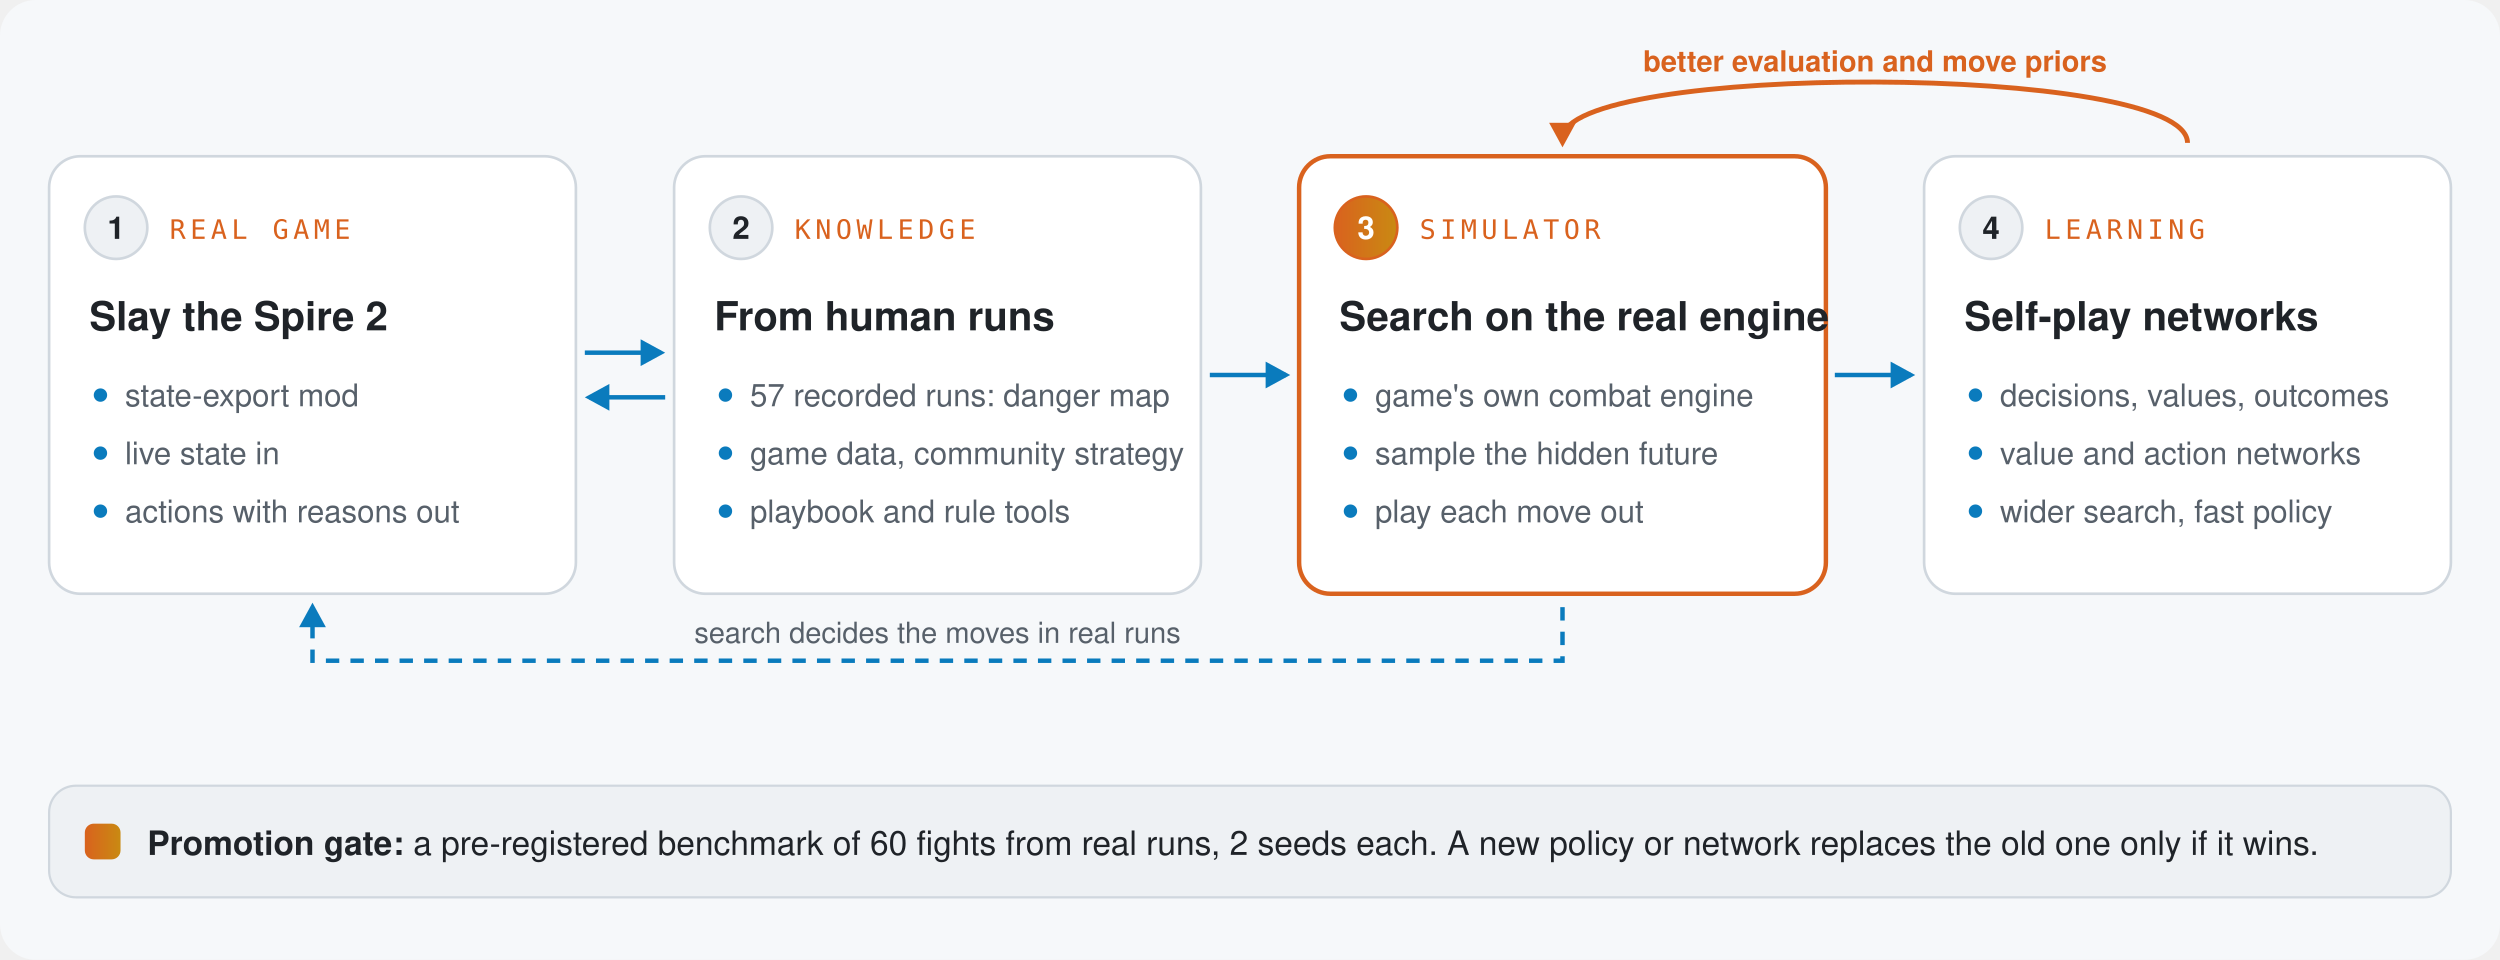
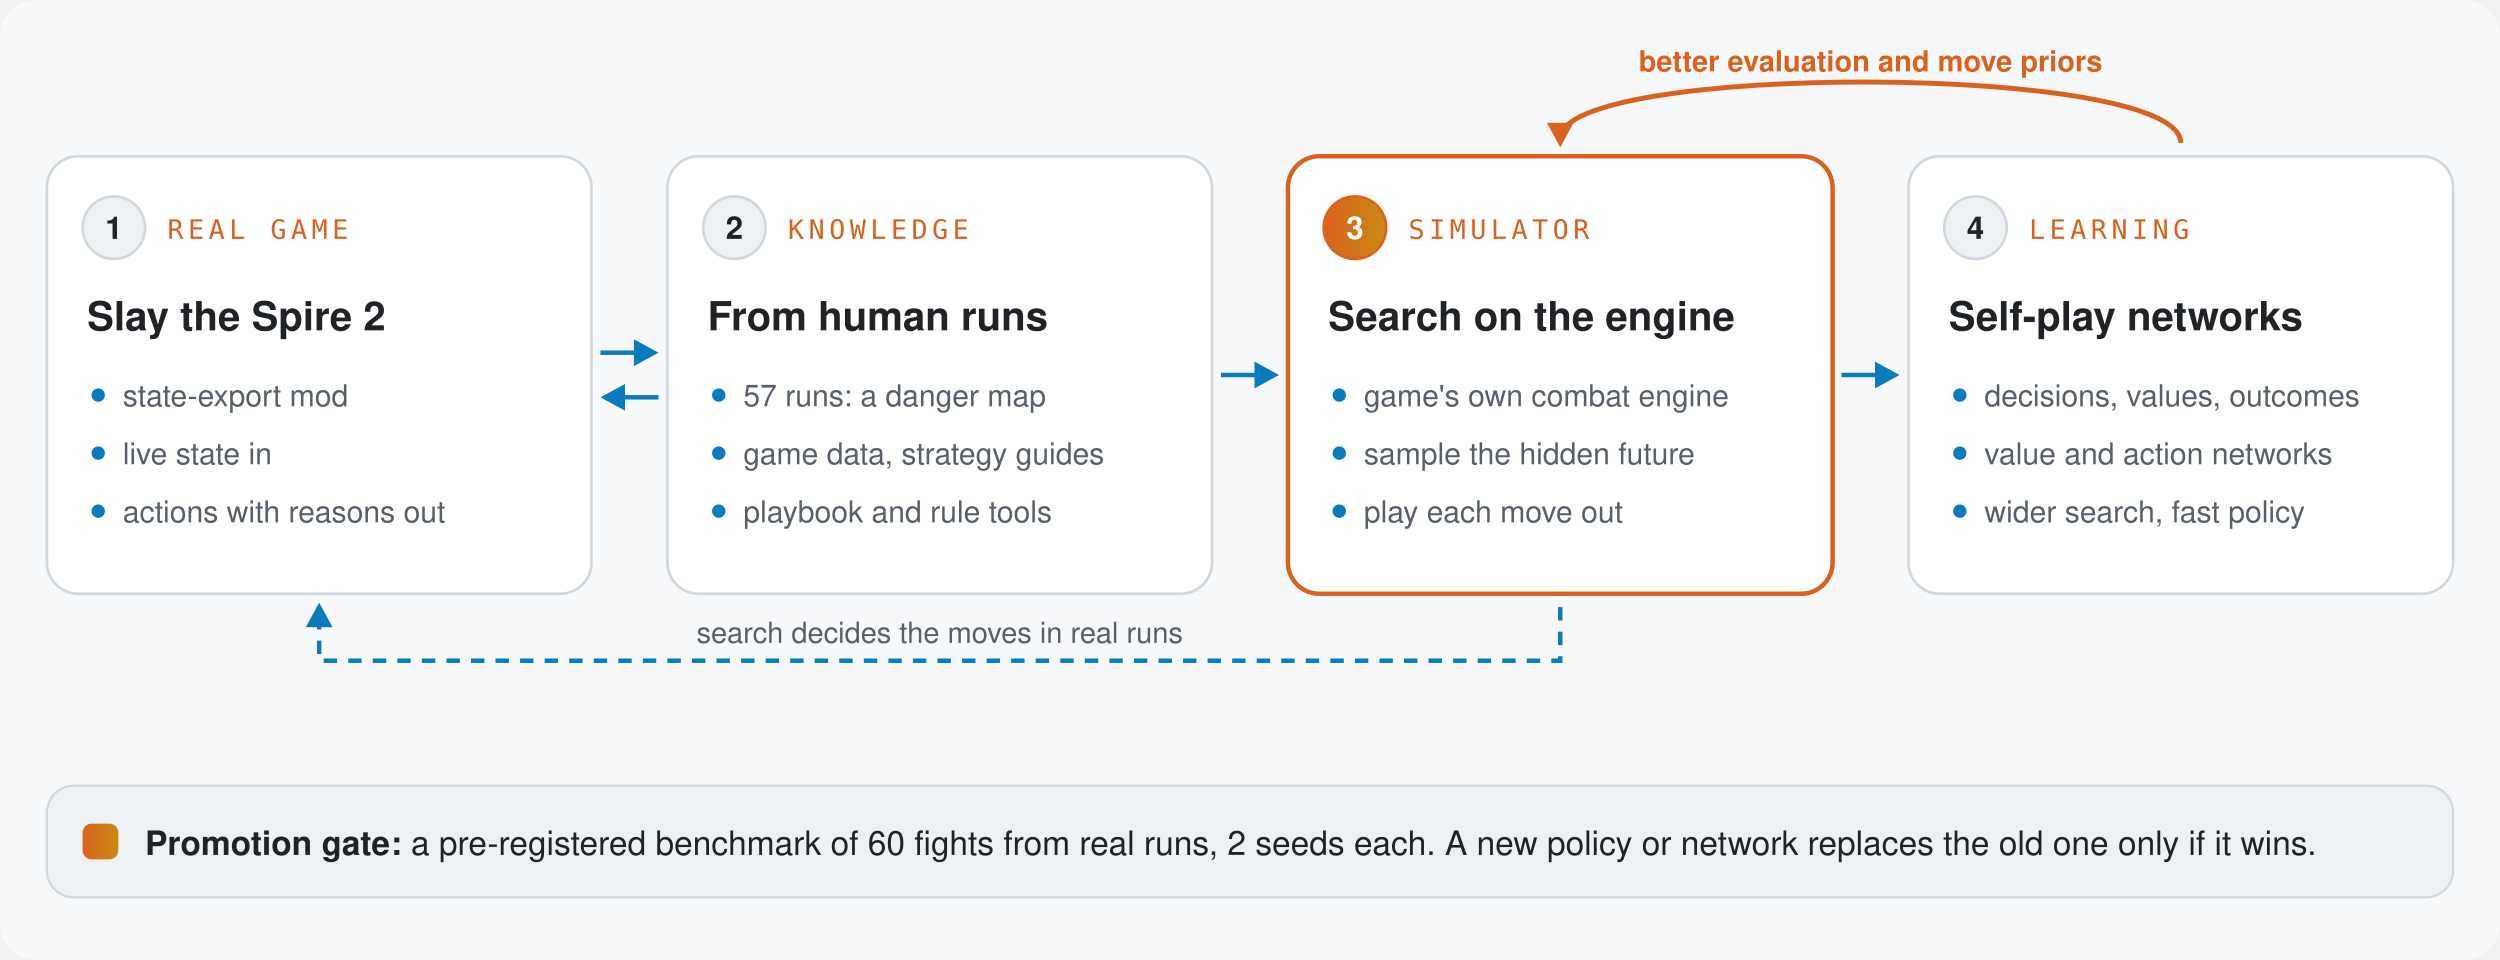
<svg xmlns="http://www.w3.org/2000/svg" viewBox="0 0 1120 430" width="1120" height="430" role="img" aria-label="How it works: real game, knowledge, simulator with search, learning; search and networks improve each other; promotion only through a pre-registered benchmark">
  <defs>
    <linearGradient id="acc" x1="0" y1="0" x2="1" y2="0">
      <stop offset="0" stop-color="#d9621e" />
      <stop offset="1" stop-color="#c98a12" />
    </linearGradient>
    <marker id="ar" viewBox="0 0 10 10" refX="9" refY="5" markerWidth="7" markerHeight="7" orient="auto-start-reverse">
      <path d="M0 0 L10 5 L0 10 z" fill="#0a7bbd" />
    </marker>
    <marker id="aa" viewBox="0 0 10 10" refX="9" refY="5" markerWidth="7" markerHeight="7" orient="auto-start-reverse">
      <path d="M0 0 L10 5 L0 10 z" fill="#d9621e" />
    </marker>
  </defs>
  <rect width="1120" height="430" rx="16" fill="#f6f8fa" />
-   <rect x="22.0" y="70" width="236" height="196" rx="14" fill="#ffffff" stroke="#d0d7de" stroke-width="1.2" />
-   <circle cx="52.0" cy="102" r="14" fill="#eef1f4" stroke="#d0d7de" stroke-width="1.2" />
-   <text x="52.0" y="107" font-family="ui-sans-serif, -apple-system, BlinkMacSystemFont, 'Segoe UI', Helvetica, Arial, sans-serif" font-size="14" font-weight="700" text-anchor="middle" fill="#1f2328">1</text>
-   <text x="76.0" y="107" font-family="ui-monospace, SFMono-Regular, Menlo, Consolas, monospace" font-size="12" letter-spacing="2" fill="#d9621e">REAL GAME</text>
-   <text x="40.0" y="148" font-family="ui-sans-serif, -apple-system, BlinkMacSystemFont, 'Segoe UI', Helvetica, Arial, sans-serif" font-size="18" font-weight="700" fill="#1f2328">Slay the Spire 2</text>
-   <circle cx="45.0" cy="177" r="3" fill="#0a7bbd" />
-   <text x="56.0" y="182" font-family="ui-sans-serif, -apple-system, BlinkMacSystemFont, 'Segoe UI', Helvetica, Arial, sans-serif" font-size="14" fill="#57606a">state-export mod</text>
-   <circle cx="45.0" cy="203" r="3" fill="#0a7bbd" />
-   <text x="56.0" y="208" font-family="ui-sans-serif, -apple-system, BlinkMacSystemFont, 'Segoe UI', Helvetica, Arial, sans-serif" font-size="14" fill="#57606a">live state in</text>
-   <circle cx="45.0" cy="229" r="3" fill="#0a7bbd" />
-   <text x="56.0" y="234" font-family="ui-sans-serif, -apple-system, BlinkMacSystemFont, 'Segoe UI', Helvetica, Arial, sans-serif" font-size="14" fill="#57606a">actions with reasons out</text>
-   <rect x="302.0" y="70" width="236" height="196" rx="14" fill="#ffffff" stroke="#d0d7de" stroke-width="1.2" />
-   <circle cx="332.0" cy="102" r="14" fill="#eef1f4" stroke="#d0d7de" stroke-width="1.2" />
-   <text x="332.0" y="107" font-family="ui-sans-serif, -apple-system, BlinkMacSystemFont, 'Segoe UI', Helvetica, Arial, sans-serif" font-size="14" font-weight="700" text-anchor="middle" fill="#1f2328">2</text>
-   <text x="356.0" y="107" font-family="ui-monospace, SFMono-Regular, Menlo, Consolas, monospace" font-size="12" letter-spacing="2" fill="#d9621e">KNOWLEDGE</text>
-   <text x="320.0" y="148" font-family="ui-sans-serif, -apple-system, BlinkMacSystemFont, 'Segoe UI', Helvetica, Arial, sans-serif" font-size="18" font-weight="700" fill="#1f2328">From human runs</text>
-   <circle cx="325.0" cy="177" r="3" fill="#0a7bbd" />
-   <text x="336.0" y="182" font-family="ui-sans-serif, -apple-system, BlinkMacSystemFont, 'Segoe UI', Helvetica, Arial, sans-serif" font-size="14" fill="#57606a">57 recorded runs: danger map</text>
-   <circle cx="325.0" cy="203" r="3" fill="#0a7bbd" />
-   <text x="336.0" y="208" font-family="ui-sans-serif, -apple-system, BlinkMacSystemFont, 'Segoe UI', Helvetica, Arial, sans-serif" font-size="14" fill="#57606a">game data, community strategy</text>
-   <circle cx="325.0" cy="229" r="3" fill="#0a7bbd" />
-   <text x="336.0" y="234" font-family="ui-sans-serif, -apple-system, BlinkMacSystemFont, 'Segoe UI', Helvetica, Arial, sans-serif" font-size="14" fill="#57606a">playbook and rule tools</text>
-   <rect x="582.0" y="70" width="236" height="196" rx="14" fill="#ffffff" stroke="#d9621e" stroke-width="2" />
-   <circle cx="612.0" cy="102" r="14" fill="url(#acc)" stroke="#d9621e" stroke-width="1.2" />
-   <text x="612.0" y="107" font-family="ui-sans-serif, -apple-system, BlinkMacSystemFont, 'Segoe UI', Helvetica, Arial, sans-serif" font-size="14" font-weight="700" text-anchor="middle" fill="#ffffff">3</text>
-   <text x="636.0" y="107" font-family="ui-monospace, SFMono-Regular, Menlo, Consolas, monospace" font-size="12" letter-spacing="2" fill="#d9621e">SIMULATOR</text>
-   <text x="600.0" y="148" font-family="ui-sans-serif, -apple-system, BlinkMacSystemFont, 'Segoe UI', Helvetica, Arial, sans-serif" font-size="18" font-weight="700" fill="#1f2328">Search on the real engine</text>
-   <circle cx="605.0" cy="177" r="3" fill="#0a7bbd" />
-   <text x="616.0" y="182" font-family="ui-sans-serif, -apple-system, BlinkMacSystemFont, 'Segoe UI', Helvetica, Arial, sans-serif" font-size="14" fill="#57606a">game's own combat engine</text>
-   <circle cx="605.0" cy="203" r="3" fill="#0a7bbd" />
-   <text x="616.0" y="208" font-family="ui-sans-serif, -apple-system, BlinkMacSystemFont, 'Segoe UI', Helvetica, Arial, sans-serif" font-size="14" fill="#57606a">sample the hidden future</text>
-   <circle cx="605.0" cy="229" r="3" fill="#0a7bbd" />
-   <text x="616.0" y="234" font-family="ui-sans-serif, -apple-system, BlinkMacSystemFont, 'Segoe UI', Helvetica, Arial, sans-serif" font-size="14" fill="#57606a">play each move out</text>
-   <rect x="862.0" y="70" width="236" height="196" rx="14" fill="#ffffff" stroke="#d0d7de" stroke-width="1.2" />
-   <circle cx="892.0" cy="102" r="14" fill="#eef1f4" stroke="#d0d7de" stroke-width="1.2" />
-   <text x="892.0" y="107" font-family="ui-sans-serif, -apple-system, BlinkMacSystemFont, 'Segoe UI', Helvetica, Arial, sans-serif" font-size="14" font-weight="700" text-anchor="middle" fill="#1f2328">4</text>
-   <text x="916.0" y="107" font-family="ui-monospace, SFMono-Regular, Menlo, Consolas, monospace" font-size="12" letter-spacing="2" fill="#d9621e">LEARNING</text>
-   <text x="880.0" y="148" font-family="ui-sans-serif, -apple-system, BlinkMacSystemFont, 'Segoe UI', Helvetica, Arial, sans-serif" font-size="18" font-weight="700" fill="#1f2328">Self-play networks</text>
-   <circle cx="885.0" cy="177" r="3" fill="#0a7bbd" />
-   <text x="896.0" y="182" font-family="ui-sans-serif, -apple-system, BlinkMacSystemFont, 'Segoe UI', Helvetica, Arial, sans-serif" font-size="14" fill="#57606a">decisions, values, outcomes</text>
-   <circle cx="885.0" cy="203" r="3" fill="#0a7bbd" />
-   <text x="896.0" y="208" font-family="ui-sans-serif, -apple-system, BlinkMacSystemFont, 'Segoe UI', Helvetica, Arial, sans-serif" font-size="14" fill="#57606a">value and action networks</text>
-   <circle cx="885.0" cy="229" r="3" fill="#0a7bbd" />
-   <text x="896.0" y="234" font-family="ui-sans-serif, -apple-system, BlinkMacSystemFont, 'Segoe UI', Helvetica, Arial, sans-serif" font-size="14" fill="#57606a">wider search, fast policy</text>
-   <line x1="262.0" y1="158.0" x2="296.0" y2="158.0" stroke="#0a7bbd" stroke-width="2" />
-   <path d="M 298.0 158.0 L 287.0 164.0 L 287.0 152.0 z" fill="#0a7bbd" />
-   <line x1="298.0" y1="178.0" x2="264.0" y2="178.0" stroke="#0a7bbd" stroke-width="2" />
-   <path d="M 262.0 178.0 L 273.0 172.0 L 273.0 184.0 z" fill="#0a7bbd" />
-   <line x1="542.0" y1="168.0" x2="576.0" y2="168.0" stroke="#0a7bbd" stroke-width="2" />
-   <path d="M 578.0 168.0 L 567.0 174.0 L 567.0 162.0 z" fill="#0a7bbd" />
-   <line x1="822.0" y1="168.0" x2="856.0" y2="168.0" stroke="#0a7bbd" stroke-width="2" />
-   <path d="M 858.0 168.0 L 847.0 174.0 L 847.0 162.0 z" fill="#0a7bbd" />
-   <path d="M 980.0 64 C 980.0 28, 700.0 28, 700.0 62" fill="none" stroke="#d9621e" stroke-width="2.2" />
-   <path d="M 700.0 66.0 L 694.0 55.0 L 706.0 55.0 z" fill="#d9621e" />
-   <text x="840.0" y="32" font-family="ui-sans-serif, -apple-system, BlinkMacSystemFont, 'Segoe UI', Helvetica, Arial, sans-serif" font-size="13" font-weight="600" text-anchor="middle" fill="#d9621e">better evaluation and move priors</text>
-   <path d="M 700.0 272 L 700.0 296 L 140.0 296 L 140.0 274" fill="none" stroke="#0a7bbd" stroke-width="2" stroke-dasharray="6 5" />
-   <path d="M 140.0 270.0 L 146.0 281.0 L 134.0 281.0 z" fill="#0a7bbd" />
-   <text x="420.0" y="288" font-family="ui-sans-serif, -apple-system, BlinkMacSystemFont, 'Segoe UI', Helvetica, Arial, sans-serif" font-size="13" text-anchor="middle" fill="#57606a">search decides the moves in real runs</text>
-   <rect x="22.0" y="352" width="1076.0" height="50" rx="12" fill="#eef1f4" stroke="#d0d7de" stroke-width="1" />
-   <rect x="38.0" y="369" width="16" height="16" rx="4" fill="url(#acc)" />
-   <text x="66.0" y="383" font-family="ui-sans-serif, -apple-system, BlinkMacSystemFont, 'Segoe UI', Helvetica, Arial, sans-serif" font-size="15" fill="#1f2328">
+   <rect x="21.0" y="70" width="244" height="196" rx="14" fill="#ffffff" stroke="#d0d7de" stroke-width="1.2" />
+   <circle cx="51.0" cy="102" r="14" fill="#eef1f4" stroke="#d0d7de" stroke-width="1.2" />
+   <text x="51.0" y="107" font-family="ui-sans-serif, -apple-system, BlinkMacSystemFont, 'Segoe UI', Helvetica, Arial, sans-serif" font-size="14" font-weight="700" text-anchor="middle" fill="#1f2328">1</text>
+   <text x="75.0" y="107" font-family="ui-monospace, SFMono-Regular, Menlo, Consolas, monospace" font-size="12" letter-spacing="2" fill="#d9621e">REAL GAME</text>
+   <text x="39.0" y="148" font-family="ui-sans-serif, -apple-system, BlinkMacSystemFont, 'Segoe UI', Helvetica, Arial, sans-serif" font-size="18" font-weight="700" fill="#1f2328">Slay the Spire 2</text>
+   <circle cx="44.0" cy="177" r="3" fill="#0a7bbd" />
+   <text x="55.0" y="182" font-family="ui-sans-serif, -apple-system, BlinkMacSystemFont, 'Segoe UI', Helvetica, Arial, sans-serif" font-size="13.5" fill="#57606a">state-export mod</text>
+   <circle cx="44.0" cy="203" r="3" fill="#0a7bbd" />
+   <text x="55.0" y="208" font-family="ui-sans-serif, -apple-system, BlinkMacSystemFont, 'Segoe UI', Helvetica, Arial, sans-serif" font-size="13.5" fill="#57606a">live state in</text>
+   <circle cx="44.0" cy="229" r="3" fill="#0a7bbd" />
+   <text x="55.0" y="234" font-family="ui-sans-serif, -apple-system, BlinkMacSystemFont, 'Segoe UI', Helvetica, Arial, sans-serif" font-size="13.5" fill="#57606a">actions with reasons out</text>
+   <rect x="299.0" y="70" width="244" height="196" rx="14" fill="#ffffff" stroke="#d0d7de" stroke-width="1.2" />
+   <circle cx="329.0" cy="102" r="14" fill="#eef1f4" stroke="#d0d7de" stroke-width="1.2" />
+   <text x="329.0" y="107" font-family="ui-sans-serif, -apple-system, BlinkMacSystemFont, 'Segoe UI', Helvetica, Arial, sans-serif" font-size="14" font-weight="700" text-anchor="middle" fill="#1f2328">2</text>
+   <text x="353.0" y="107" font-family="ui-monospace, SFMono-Regular, Menlo, Consolas, monospace" font-size="12" letter-spacing="2" fill="#d9621e">KNOWLEDGE</text>
+   <text x="317.0" y="148" font-family="ui-sans-serif, -apple-system, BlinkMacSystemFont, 'Segoe UI', Helvetica, Arial, sans-serif" font-size="18" font-weight="700" fill="#1f2328">From human runs</text>
+   <circle cx="322.0" cy="177" r="3" fill="#0a7bbd" />
+   <text x="333.0" y="182" font-family="ui-sans-serif, -apple-system, BlinkMacSystemFont, 'Segoe UI', Helvetica, Arial, sans-serif" font-size="13.5" fill="#57606a">57 runs: a danger map</text>
+   <circle cx="322.0" cy="203" r="3" fill="#0a7bbd" />
+   <text x="333.0" y="208" font-family="ui-sans-serif, -apple-system, BlinkMacSystemFont, 'Segoe UI', Helvetica, Arial, sans-serif" font-size="13.5" fill="#57606a">game data, strategy guides</text>
+   <circle cx="322.0" cy="229" r="3" fill="#0a7bbd" />
+   <text x="333.0" y="234" font-family="ui-sans-serif, -apple-system, BlinkMacSystemFont, 'Segoe UI', Helvetica, Arial, sans-serif" font-size="13.5" fill="#57606a">playbook and rule tools</text>
+   <rect x="577.0" y="70" width="244" height="196" rx="14" fill="#ffffff" stroke="#d9621e" stroke-width="2" />
+   <circle cx="607.0" cy="102" r="14" fill="url(#acc)" stroke="#d9621e" stroke-width="1.2" />
+   <text x="607.0" y="107" font-family="ui-sans-serif, -apple-system, BlinkMacSystemFont, 'Segoe UI', Helvetica, Arial, sans-serif" font-size="14" font-weight="700" text-anchor="middle" fill="#ffffff">3</text>
+   <text x="631.0" y="107" font-family="ui-monospace, SFMono-Regular, Menlo, Consolas, monospace" font-size="12" letter-spacing="2" fill="#d9621e">SIMULATOR</text>
+   <text x="595.0" y="148" font-family="ui-sans-serif, -apple-system, BlinkMacSystemFont, 'Segoe UI', Helvetica, Arial, sans-serif" font-size="18" font-weight="700" fill="#1f2328">Search on the engine</text>
+   <circle cx="600.0" cy="177" r="3" fill="#0a7bbd" />
+   <text x="611.0" y="182" font-family="ui-sans-serif, -apple-system, BlinkMacSystemFont, 'Segoe UI', Helvetica, Arial, sans-serif" font-size="13.5" fill="#57606a">game's own combat engine</text>
+   <circle cx="600.0" cy="203" r="3" fill="#0a7bbd" />
+   <text x="611.0" y="208" font-family="ui-sans-serif, -apple-system, BlinkMacSystemFont, 'Segoe UI', Helvetica, Arial, sans-serif" font-size="13.5" fill="#57606a">sample the hidden future</text>
+   <circle cx="600.0" cy="229" r="3" fill="#0a7bbd" />
+   <text x="611.0" y="234" font-family="ui-sans-serif, -apple-system, BlinkMacSystemFont, 'Segoe UI', Helvetica, Arial, sans-serif" font-size="13.5" fill="#57606a">play each move out</text>
+   <rect x="855.0" y="70" width="244" height="196" rx="14" fill="#ffffff" stroke="#d0d7de" stroke-width="1.2" />
+   <circle cx="885.0" cy="102" r="14" fill="#eef1f4" stroke="#d0d7de" stroke-width="1.2" />
+   <text x="885.0" y="107" font-family="ui-sans-serif, -apple-system, BlinkMacSystemFont, 'Segoe UI', Helvetica, Arial, sans-serif" font-size="14" font-weight="700" text-anchor="middle" fill="#1f2328">4</text>
+   <text x="909.0" y="107" font-family="ui-monospace, SFMono-Regular, Menlo, Consolas, monospace" font-size="12" letter-spacing="2" fill="#d9621e">LEARNING</text>
+   <text x="873.0" y="148" font-family="ui-sans-serif, -apple-system, BlinkMacSystemFont, 'Segoe UI', Helvetica, Arial, sans-serif" font-size="18" font-weight="700" fill="#1f2328">Self-play networks</text>
+   <circle cx="878.0" cy="177" r="3" fill="#0a7bbd" />
+   <text x="889.0" y="182" font-family="ui-sans-serif, -apple-system, BlinkMacSystemFont, 'Segoe UI', Helvetica, Arial, sans-serif" font-size="13.5" fill="#57606a">decisions, values, outcomes</text>
+   <circle cx="878.0" cy="203" r="3" fill="#0a7bbd" />
+   <text x="889.0" y="208" font-family="ui-sans-serif, -apple-system, BlinkMacSystemFont, 'Segoe UI', Helvetica, Arial, sans-serif" font-size="13.5" fill="#57606a">value and action networks</text>
+   <circle cx="878.0" cy="229" r="3" fill="#0a7bbd" />
+   <text x="889.0" y="234" font-family="ui-sans-serif, -apple-system, BlinkMacSystemFont, 'Segoe UI', Helvetica, Arial, sans-serif" font-size="13.5" fill="#57606a">wider search, fast policy</text>
+   <line x1="269.0" y1="158.0" x2="293.0" y2="158.0" stroke="#0a7bbd" stroke-width="2" />
+   <path d="M 295.0 158.0 L 284.0 164.0 L 284.0 152.0 z" fill="#0a7bbd" />
+   <line x1="295.0" y1="178.0" x2="271.0" y2="178.0" stroke="#0a7bbd" stroke-width="2" />
+   <path d="M 269.0 178.0 L 280.0 172.0 L 280.0 184.0 z" fill="#0a7bbd" />
+   <line x1="547.0" y1="168.0" x2="571.0" y2="168.0" stroke="#0a7bbd" stroke-width="2" />
+   <path d="M 573.0 168.0 L 562.0 174.0 L 562.0 162.0 z" fill="#0a7bbd" />
+   <line x1="825.0" y1="168.0" x2="849.0" y2="168.0" stroke="#0a7bbd" stroke-width="2" />
+   <path d="M 851.0 168.0 L 840.0 174.0 L 840.0 162.0 z" fill="#0a7bbd" />
+   <path d="M 977.0 64 C 977.0 28, 699.0 28, 699.0 62" fill="none" stroke="#d9621e" stroke-width="2.2" />
+   <path d="M 699.0 66.0 L 693.0 55.0 L 705.0 55.0 z" fill="#d9621e" />
+   <text x="838.0" y="32" font-family="ui-sans-serif, -apple-system, BlinkMacSystemFont, 'Segoe UI', Helvetica, Arial, sans-serif" font-size="13" font-weight="600" text-anchor="middle" fill="#d9621e">better evaluation and move priors</text>
+   <path d="M 699.0 272 L 699.0 296 L 143.0 296 L 143.0 274" fill="none" stroke="#0a7bbd" stroke-width="2" stroke-dasharray="6 5" />
+   <path d="M 143.0 270.0 L 149.0 281.0 L 137.0 281.0 z" fill="#0a7bbd" />
+   <text x="421.0" y="288" font-family="ui-sans-serif, -apple-system, BlinkMacSystemFont, 'Segoe UI', Helvetica, Arial, sans-serif" font-size="13" text-anchor="middle" fill="#57606a">search decides the moves in real runs</text>
+   <rect x="21.0" y="352" width="1078.0" height="50" rx="12" fill="#eef1f4" stroke="#d0d7de" stroke-width="1" />
+   <rect x="37.0" y="369" width="16" height="16" rx="4" fill="url(#acc)" />
+   <text x="65.0" y="383" font-family="ui-sans-serif, -apple-system, BlinkMacSystemFont, 'Segoe UI', Helvetica, Arial, sans-serif" font-size="15" fill="#1f2328">
    <tspan font-weight="700">Promotion gate:</tspan> a pre-registered benchmark of 60 fights from real runs, 2 seeds each. A new policy or network replaces the old one only if it wins.</text>
</svg>
